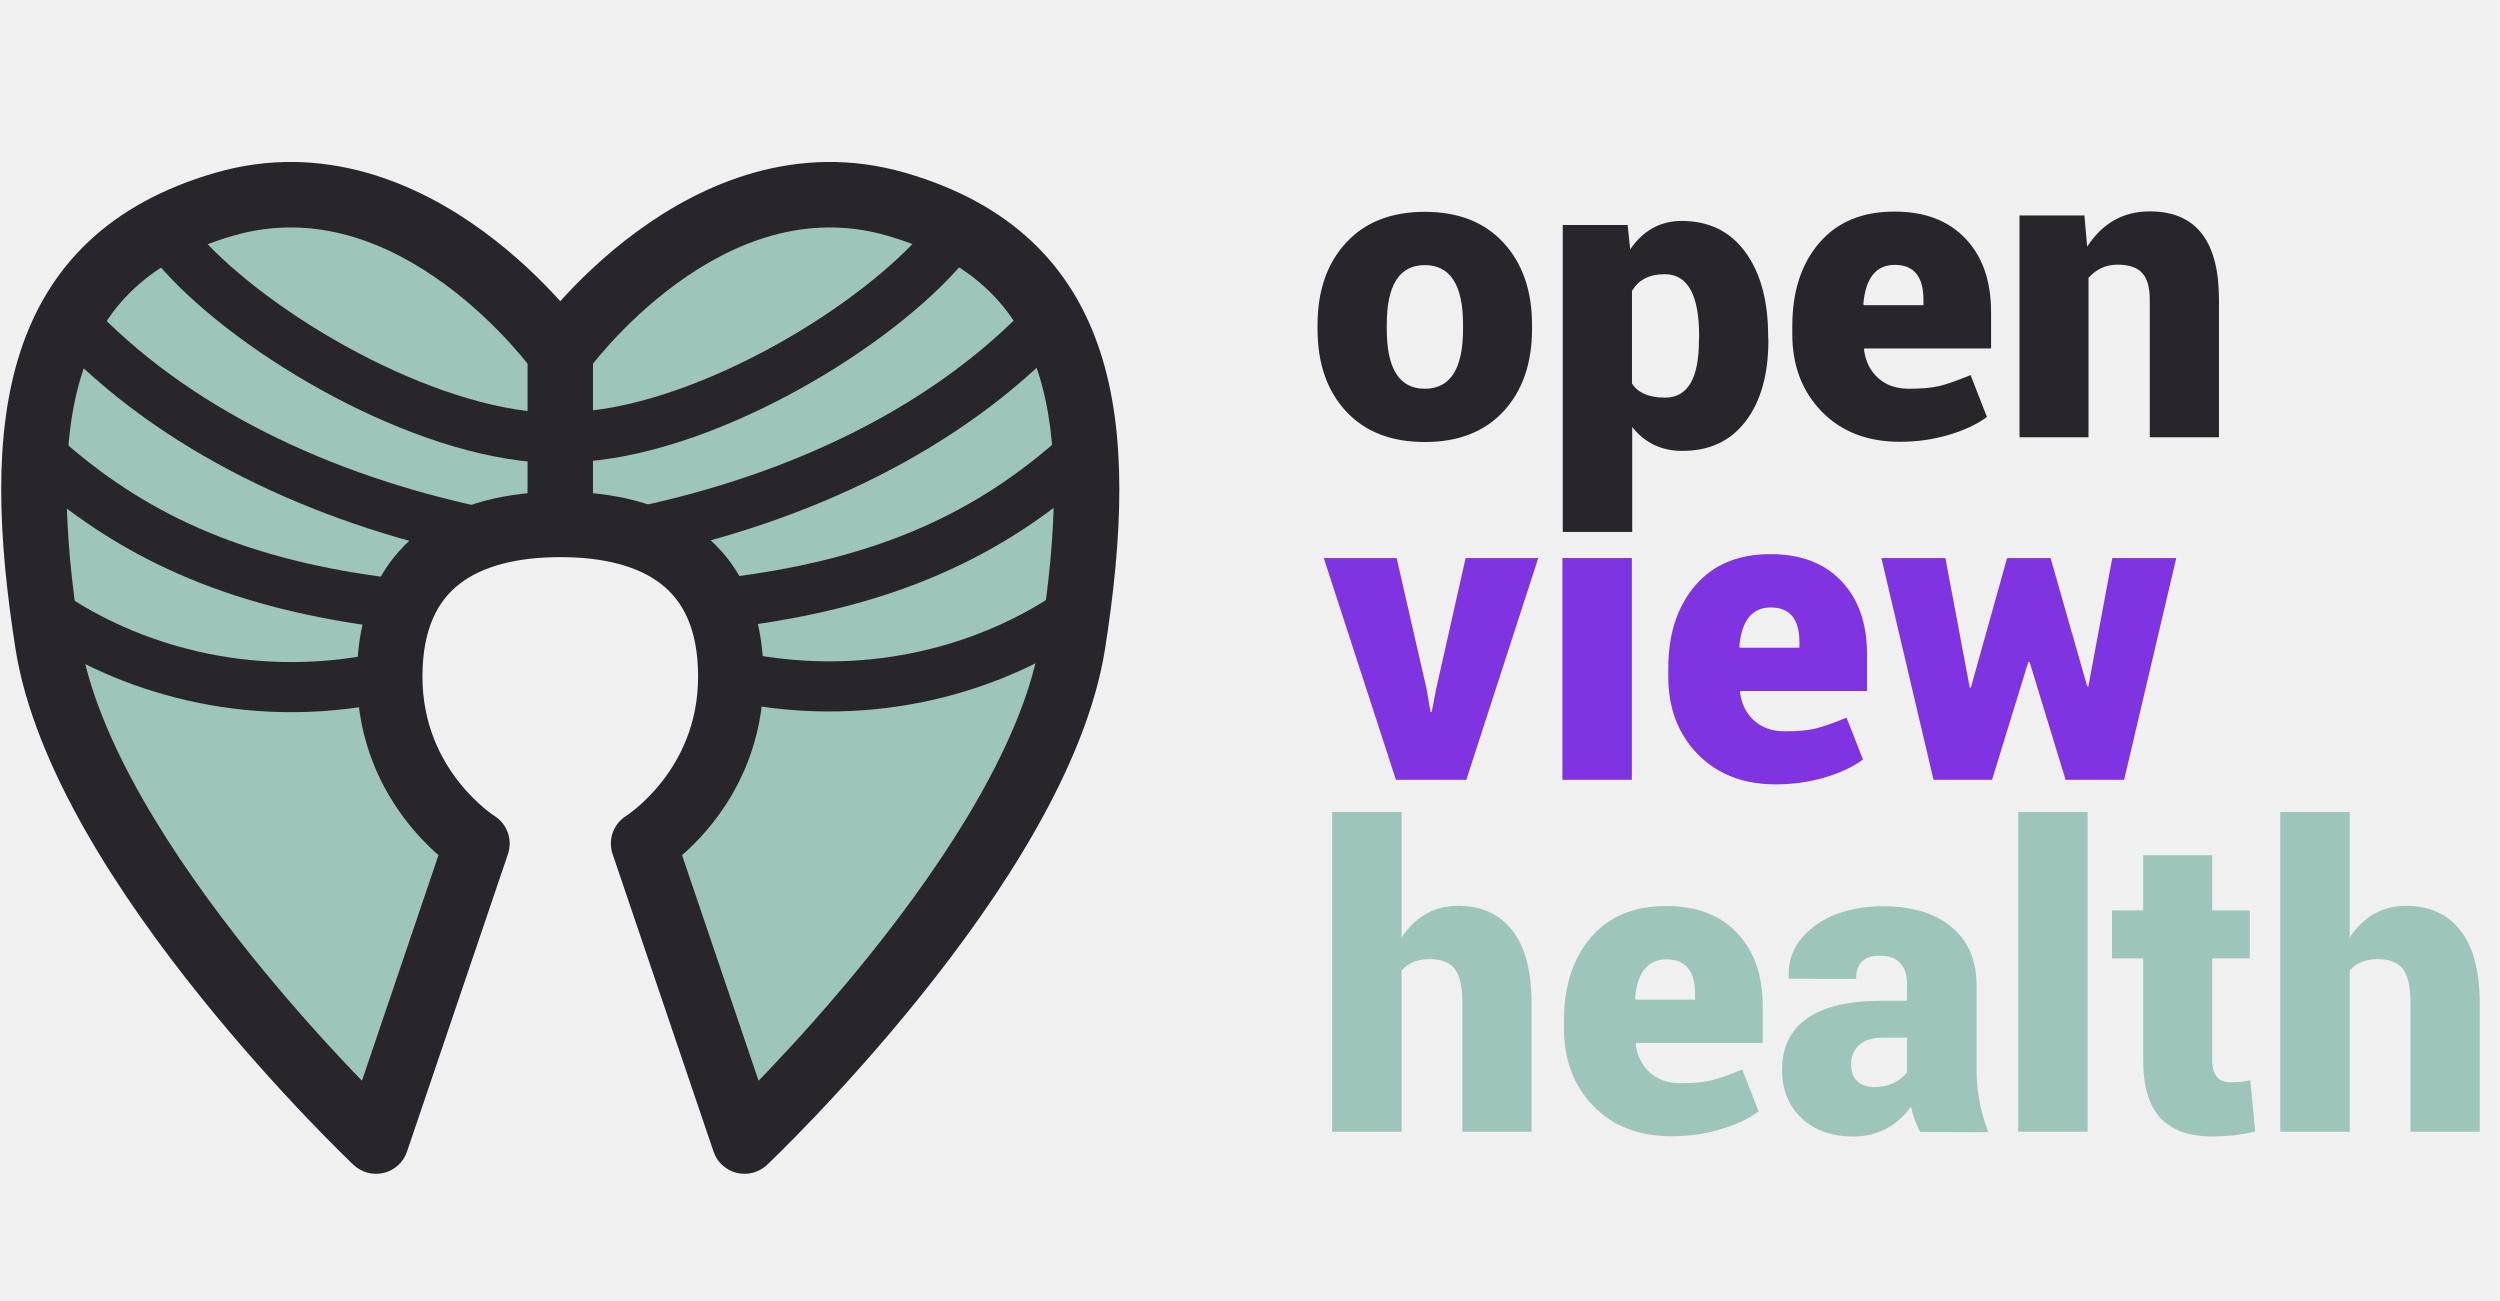
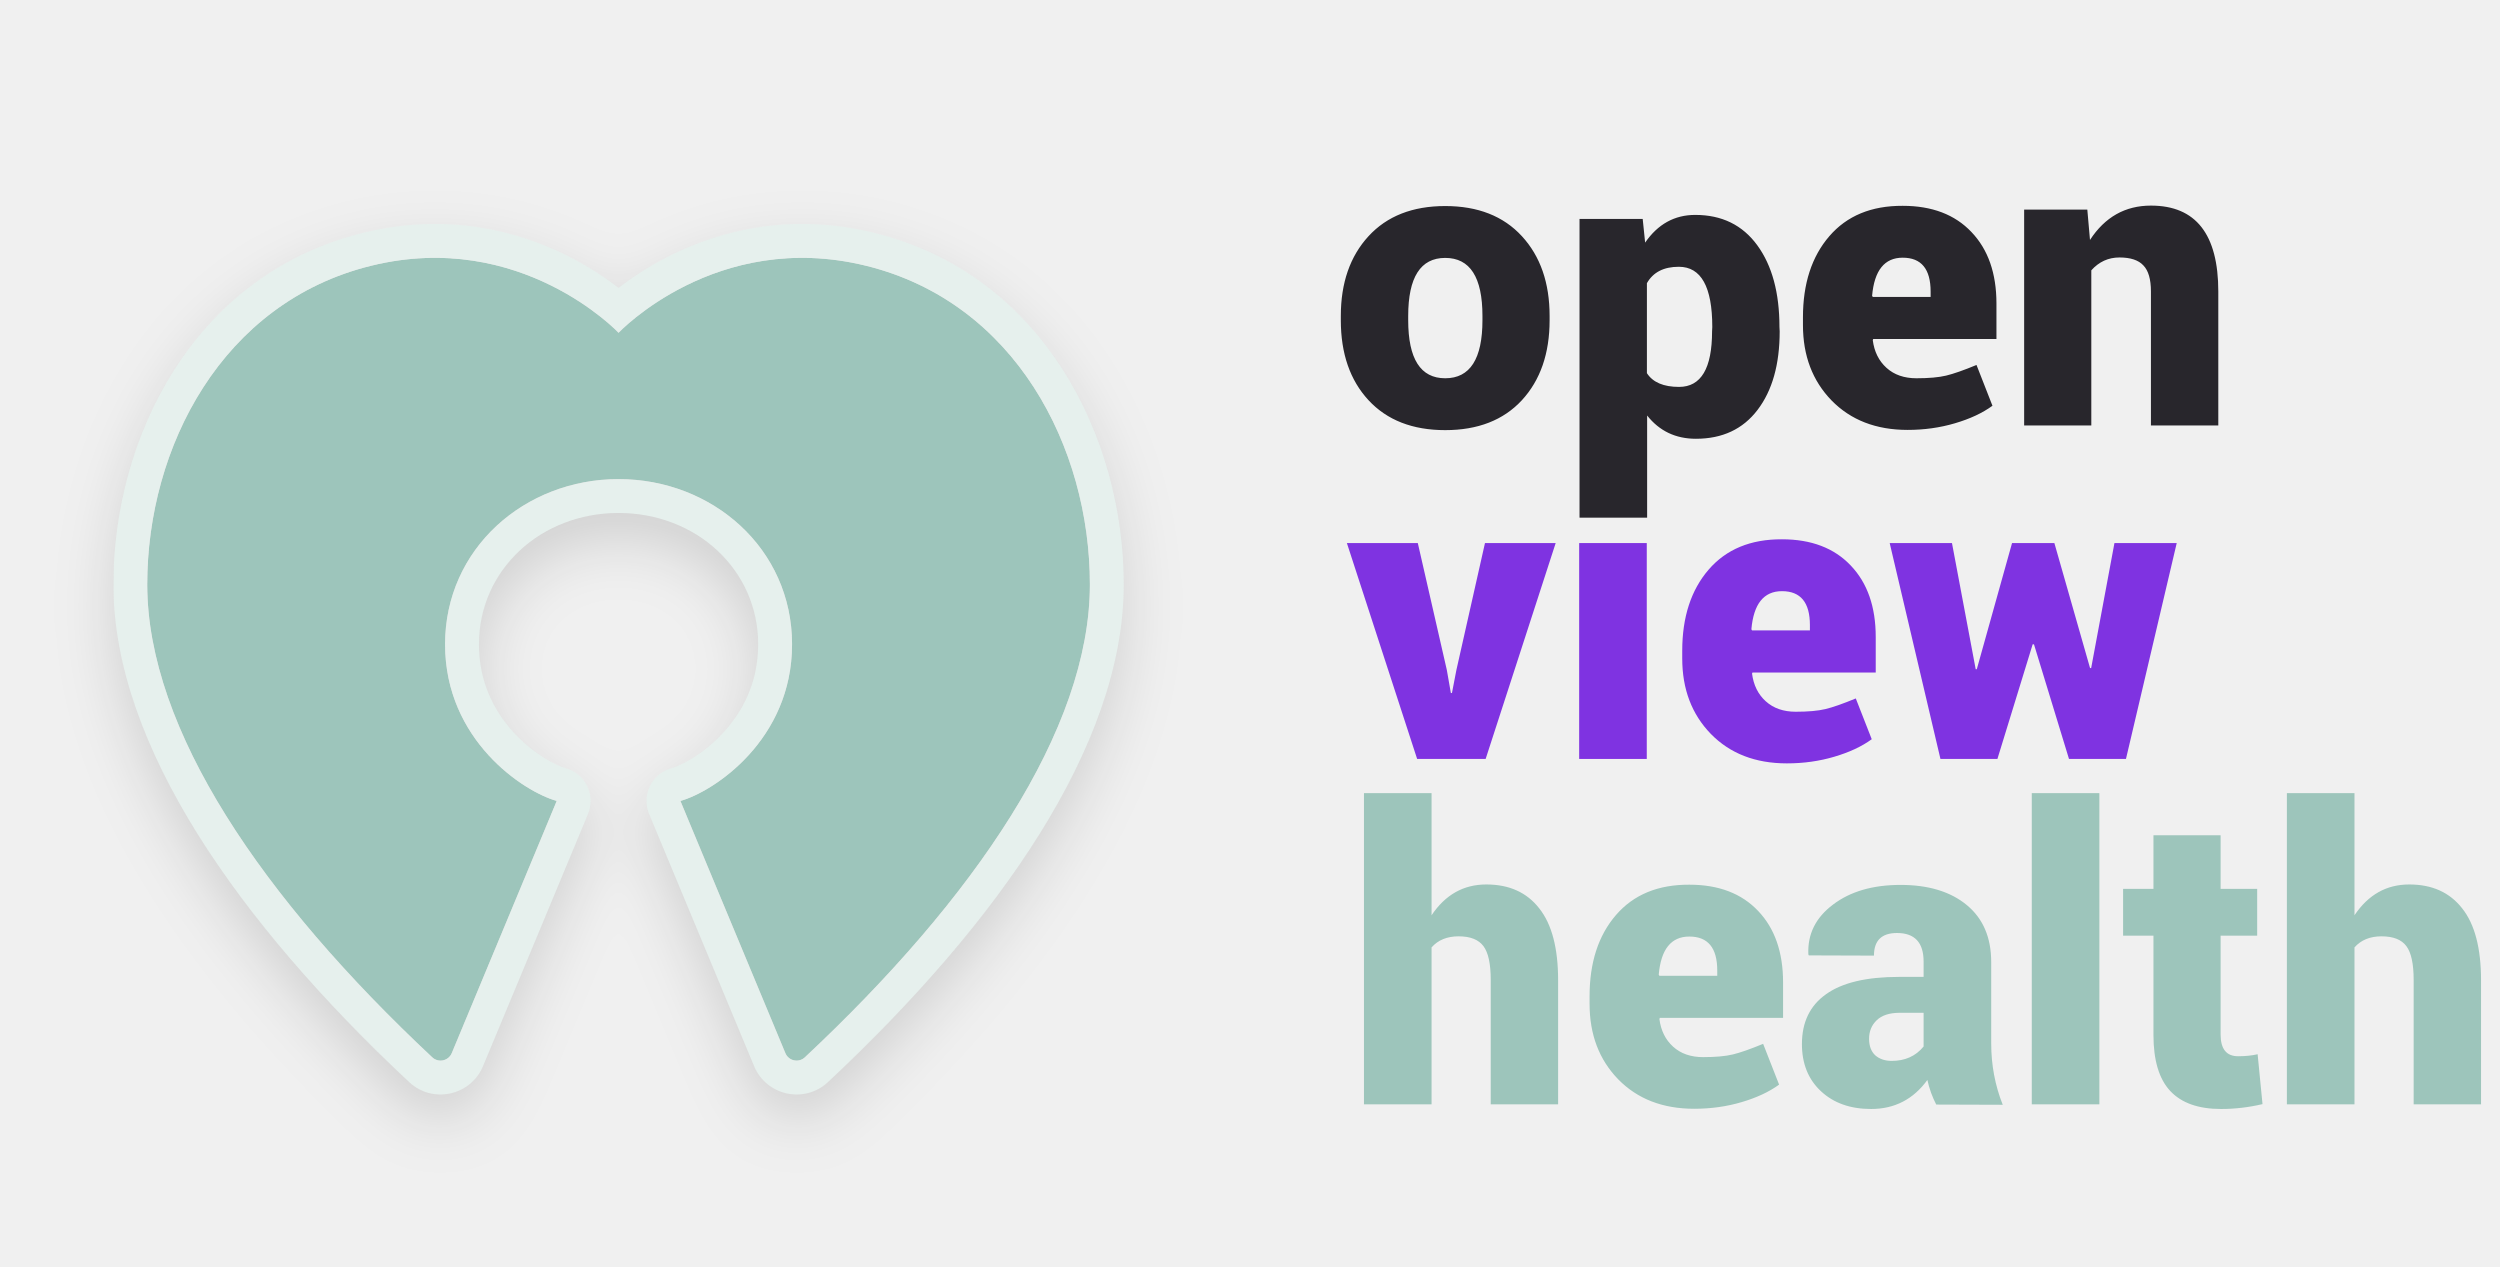
- <svg xmlns="http://www.w3.org/2000/svg" width="1796" height="934" viewBox="0 0 1796 934" fill="none">
-   <path d="M996.251 233.309V236.417C996.251 264.987 1005.36 279.273 1023.57 279.273C1041.89 279.273 1051.05 264.987 1051.05 236.417V233.309C1051.05 204.738 1041.89 190.452 1023.57 190.452C1005.36 190.452 996.251 204.738 996.251 233.309ZM946.524 236.417V233.309C946.524 208.882 953.34 189.253 966.971 174.422C980.602 159.591 999.468 152.176 1023.57 152.176C1047.67 152.176 1066.53 159.591 1080.16 174.422C1093.8 189.253 1100.61 208.882 1100.61 233.309V236.417C1100.61 260.953 1093.8 280.636 1080.16 295.467C1066.53 310.188 1047.67 317.549 1023.57 317.549C999.468 317.549 980.602 310.188 966.971 295.467C953.34 280.745 946.524 261.062 946.524 236.417ZM1208.57 323.929C1193.63 323.929 1181.64 318.204 1172.58 306.753V382.161H1122.69V161.663H1169.31L1171.11 179.166C1180.49 165.534 1192.81 158.719 1208.08 158.719C1227.71 158.719 1242.98 166.189 1253.88 181.128C1264.79 196.068 1270.24 216.188 1270.24 241.487L1270.4 244.595C1270.4 269.022 1264.95 288.379 1254.04 302.664C1243.25 316.84 1228.09 323.929 1208.57 323.929ZM1195.98 196.995C1184.85 196.995 1177 201.03 1172.42 209.1V275.511C1176.78 282.272 1184.69 285.652 1196.14 285.652C1212.39 285.652 1220.51 271.967 1220.51 244.595L1220.67 241.487C1220.67 211.826 1212.44 196.995 1195.98 196.995ZM1381.8 215.315C1381.8 198.631 1374.93 190.289 1361.19 190.289C1347.77 190.289 1340.25 199.667 1338.61 218.423L1339.1 219.241H1381.8V215.315ZM1427.43 299.72V299.556V299.72ZM1287.58 240.015V234.29C1287.58 209.427 1294.07 189.471 1307.04 174.422C1320.02 159.373 1338.07 151.903 1361.19 152.012C1382.78 152.012 1399.68 158.446 1411.89 171.314C1424.22 184.182 1430.38 201.793 1430.38 224.148V250.32H1339.43L1339.1 251.138C1340.19 259.644 1343.57 266.46 1349.24 271.585C1354.91 276.71 1362.28 279.273 1371.33 279.273C1380.49 279.273 1387.79 278.619 1393.25 277.31C1398.7 276.001 1406.17 273.384 1415.66 269.458L1427.43 299.556C1420.13 304.9 1410.91 309.207 1399.79 312.479C1388.77 315.75 1377.11 317.386 1364.78 317.386C1341.56 317.386 1322.85 310.134 1308.68 295.63C1294.61 281.127 1287.58 262.588 1287.58 240.015ZM1450.82 154.793H1497.44L1499.41 177.203C1510.42 160.3 1525.41 151.849 1544.39 151.849C1577.54 151.849 1594.11 173.004 1594.11 215.315V314.114H1544.39V215.152C1544.39 206.21 1542.53 199.83 1538.83 196.014C1535.23 192.088 1529.34 190.125 1521.16 190.125C1512.98 190.125 1506.06 193.287 1500.39 199.612V314.114H1450.82V154.793Z" fill="#28262C" />
-   <path d="M1006.92 583.356V673.486C1017.06 658.328 1030.53 650.749 1047.32 650.749C1064.23 650.749 1077.26 656.638 1086.42 668.415C1095.69 680.083 1100.32 697.749 1100.32 721.413V813.015H1050.59V721.086C1050.59 709.309 1048.79 701.021 1045.2 696.223C1041.6 691.424 1035.49 689.025 1026.88 689.025C1018.37 689.025 1011.72 691.752 1006.92 697.204V813.015H957.03V583.356H1006.92ZM1217.77 714.216C1217.77 697.531 1210.9 689.189 1197.16 689.189C1183.74 689.189 1176.22 698.567 1174.58 717.324L1175.07 718.142H1217.77V714.216ZM1263.4 798.62V798.457V798.62ZM1123.55 738.916V733.19C1123.55 708.327 1130.04 688.371 1143.01 673.322C1155.99 658.273 1174.04 650.804 1197.16 650.913C1218.75 650.913 1235.65 657.347 1247.86 670.214C1260.19 683.082 1266.35 700.694 1266.35 723.049V749.221H1175.4L1175.07 750.039C1176.16 758.544 1179.55 765.36 1185.22 770.485C1190.89 775.611 1198.25 778.173 1207.3 778.173C1216.46 778.173 1223.76 777.519 1229.22 776.21C1234.67 774.902 1242.14 772.285 1251.63 768.359L1263.4 798.457C1256.1 803.8 1246.88 808.107 1235.76 811.379C1224.75 814.65 1213.08 816.286 1200.76 816.286C1177.53 816.286 1158.83 809.034 1144.65 794.531C1130.58 780.027 1123.55 761.489 1123.55 738.916ZM1331.29 816.45C1316.02 816.45 1303.7 812.088 1294.32 803.364C1284.94 794.64 1280.25 783.026 1280.25 768.522C1280.25 752.383 1286.2 740.115 1298.08 731.718C1309.97 723.212 1327.91 718.959 1351.9 718.959H1370.05V707.673C1370.05 693.605 1363.51 686.572 1350.43 686.572C1339.08 686.572 1333.41 692.133 1333.41 703.256L1285.32 703.093L1285 702.275C1284.34 687.444 1290.39 675.231 1303.15 665.634C1315.91 655.929 1332.54 651.076 1353.04 651.076C1373.65 651.076 1389.96 656.038 1401.95 665.961C1413.95 675.885 1419.94 689.898 1419.94 708V768.032C1419.94 783.953 1422.78 799.056 1428.45 813.342L1379.38 813.178C1376.43 807.508 1374.25 801.455 1372.84 795.021C1362.48 809.307 1348.63 816.45 1331.29 816.45ZM1352.39 745.458C1344.86 745.458 1339.19 747.312 1335.38 751.02C1331.67 754.619 1329.82 759.144 1329.82 764.597C1329.82 769.94 1331.34 774.029 1334.4 776.865C1337.56 779.591 1341.59 780.954 1346.5 780.954C1356.42 780.954 1364.28 777.41 1370.05 770.322V745.458H1352.39ZM1499.77 583.356V813.015H1449.88V583.356H1499.77ZM1539.68 614.436H1589.24V654.021H1616.23V688.535H1589.24V761.489C1589.24 772.176 1593.55 777.519 1602.17 777.519C1607.51 777.519 1612.31 777.028 1616.56 776.047L1620.16 812.851C1610.02 815.25 1599.82 816.45 1589.57 816.45C1572.89 816.45 1560.4 812.033 1552.11 803.2C1543.83 794.367 1539.68 780.572 1539.68 761.816V688.535H1517.27V654.021H1539.68V614.436ZM1688.04 583.356V673.486C1698.18 658.328 1711.65 650.749 1728.45 650.749C1745.35 650.749 1758.38 656.638 1767.54 668.415C1776.81 680.083 1781.44 697.749 1781.44 721.413V813.015H1731.72V721.086C1731.72 709.309 1729.92 701.021 1726.32 696.223C1722.72 691.424 1716.61 689.025 1708 689.025C1699.49 689.025 1692.84 691.752 1688.04 697.204V813.015H1638.15V583.356H1688.04Z" fill="#9DC5BB" />
-   <path fill-rule="evenodd" clip-rule="evenodd" d="M342.653 606.017L270.133 819.773C270.133 819.773 58.908 620.126 34.266 462.023C9.624 303.92 23.704 186.645 161 146.758C298.296 106.871 402.498 253.284 402.498 253.284V376.74C334.204 376.74 279.99 404.959 279.99 486.088C279.99 567.216 342.653 606.017 342.653 606.017ZM462.347 606.018L534.867 819.774C534.867 819.774 746.092 620.127 770.734 462.024C795.376 303.922 781.296 186.647 644 146.759C506.704 106.872 402.501 253.285 402.501 253.285V376.741C470.796 376.741 525.01 404.96 525.01 486.089C525.01 567.217 462.347 606.018 462.347 606.018Z" fill="#9DC5BB" />
-   <path d="M270.133 819.773L253.99 836.851C259.808 842.349 268.024 844.509 275.793 842.581C283.562 840.653 289.815 834.903 292.387 827.323L270.133 819.773ZM342.653 606.017L364.907 613.567C368.421 603.208 364.324 591.795 355.024 586.037L342.653 606.017ZM34.266 462.023L57.486 458.404L57.486 458.404L34.266 462.023ZM161 146.758L167.556 169.325L167.556 169.325L161 146.758ZM402.498 253.284H425.998C425.998 248.399 424.477 243.637 421.645 239.657L402.498 253.284ZM402.498 376.74V400.24C415.477 400.24 425.998 389.719 425.998 376.74H402.498ZM534.867 819.774L512.613 827.324C515.185 834.904 521.438 840.654 529.207 842.582C536.976 844.51 545.192 842.351 551.01 836.852L534.867 819.774ZM462.347 606.018L449.976 586.038C440.676 591.796 436.579 603.21 440.093 613.568L462.347 606.018ZM770.734 462.024L747.515 458.405L770.734 462.024ZM644 146.759L650.556 124.192L650.556 124.192L644 146.759ZM402.501 253.285L383.355 239.659C380.523 243.638 379.001 248.401 379.001 253.285H402.501ZM402.501 376.741H379.001C379.001 389.72 389.523 400.241 402.501 400.241V376.741ZM292.387 827.323L364.907 613.567L320.399 598.467L247.879 812.222L292.387 827.323ZM11.046 465.642C24.409 551.378 87.096 645.059 143.108 714.89C171.574 750.379 199.215 780.786 219.73 802.318C229.998 813.094 238.506 821.673 244.472 827.582C247.456 830.537 249.806 832.826 251.424 834.39C252.233 835.173 252.86 835.774 253.292 836.186C253.508 836.392 253.675 836.551 253.792 836.663C253.85 836.718 253.896 836.762 253.929 836.793C253.946 836.809 253.959 836.822 253.969 836.831C253.975 836.836 253.98 836.841 253.982 836.843C253.987 836.848 253.99 836.851 270.133 819.773C286.275 802.694 286.277 802.696 286.278 802.697C286.278 802.696 286.278 802.697 286.277 802.696C286.274 802.693 286.268 802.688 286.259 802.679C286.241 802.662 286.21 802.633 286.167 802.592C286.081 802.51 285.945 802.38 285.76 802.204C285.391 801.851 284.829 801.312 284.085 800.593C282.597 799.156 280.385 797.001 277.545 794.188C271.864 788.561 263.677 780.308 253.757 769.897C233.898 749.054 207.192 719.668 179.772 685.482C124.011 615.965 68.765 530.771 57.486 458.404L11.046 465.642ZM154.444 124.191C78.799 146.168 34.718 190.865 14.56 252.785C-4.849 312.404 -1.38 385.913 11.046 465.642L57.486 458.404C45.27 380.03 43.457 315.85 59.252 267.334C74.297 221.119 105.905 187.236 167.556 169.325L154.444 124.191ZM402.498 253.284C421.645 239.657 421.639 239.65 421.633 239.642C421.631 239.638 421.625 239.629 421.62 239.622C421.61 239.609 421.598 239.592 421.585 239.574C421.559 239.538 421.526 239.492 421.487 239.438C421.409 239.329 421.305 239.186 421.176 239.009C420.917 238.654 420.557 238.165 420.097 237.552C419.177 236.325 417.858 234.599 416.156 232.456C412.755 228.173 407.81 222.205 401.458 215.22C388.801 201.3 370.323 183.081 347.112 166.098C301.04 132.389 233.04 101.357 154.444 124.191L167.556 169.325C226.255 152.272 279.005 174.503 319.359 204.029C339.36 218.663 355.514 234.554 366.685 246.84C372.248 252.958 376.516 258.117 379.35 261.685C380.765 263.467 381.819 264.848 382.493 265.746C382.829 266.196 383.071 266.524 383.215 266.721C383.287 266.82 383.335 266.886 383.358 266.918C383.369 266.934 383.375 266.941 383.374 266.94C383.373 266.939 383.371 266.937 383.368 266.932C383.366 266.929 383.362 266.924 383.361 266.922C383.357 266.917 383.352 266.91 402.498 253.284ZM425.998 376.74V253.284H378.998V376.74H425.998ZM303.49 486.088C303.49 451.237 314.809 431.413 330.069 419.535C346.384 406.834 371.014 400.24 402.498 400.24V353.24C365.689 353.24 329.064 360.755 301.198 382.447C272.277 404.96 256.49 439.81 256.49 486.088H303.49ZM342.653 606.017C355.024 586.037 355.033 586.042 355.042 586.048C355.044 586.049 355.053 586.055 355.058 586.058C355.068 586.064 355.078 586.07 355.086 586.075C355.103 586.086 355.117 586.094 355.126 586.1C355.146 586.113 355.151 586.116 355.142 586.11C355.124 586.099 355.051 586.052 354.926 585.969C354.676 585.803 354.219 585.495 353.586 585.045C352.318 584.142 350.354 582.677 347.923 580.648C343.042 576.572 336.41 570.328 329.765 561.913C316.549 545.174 303.49 520.174 303.49 486.088H256.49C256.49 533.13 274.762 568.094 292.877 591.038C301.899 602.464 310.932 610.99 317.8 616.725C321.244 619.601 324.176 621.801 326.334 623.337C327.415 624.106 328.305 624.711 328.972 625.153C329.306 625.374 329.585 625.555 329.804 625.696C329.914 625.766 330.009 625.826 330.089 625.876C330.128 625.901 330.164 625.924 330.197 625.944C330.213 625.954 330.228 625.963 330.242 625.972C330.249 625.977 330.259 625.983 330.262 625.985C330.272 625.991 330.281 625.997 342.653 606.017ZM557.121 812.224L484.601 598.468L440.093 613.568L512.613 827.324L557.121 812.224ZM747.515 458.405C736.235 530.772 680.989 615.966 625.228 685.484C597.808 719.669 571.102 749.055 551.243 769.898C541.323 780.309 533.136 788.563 527.455 794.189C524.615 797.002 522.403 799.157 520.915 800.594C520.171 801.313 519.609 801.852 519.24 802.205C519.055 802.381 518.919 802.511 518.833 802.593C518.79 802.634 518.759 802.663 518.741 802.68C518.732 802.689 518.726 802.694 518.723 802.697C518.722 802.698 518.722 802.698 518.722 802.698C518.723 802.697 518.725 802.695 534.867 819.774C551.01 836.852 551.013 836.849 551.018 836.845C551.02 836.842 551.025 836.837 551.031 836.832C551.041 836.823 551.054 836.81 551.071 836.794C551.104 836.763 551.15 836.719 551.208 836.664C551.325 836.553 551.492 836.394 551.708 836.187C552.14 835.775 552.767 835.174 553.576 834.392C555.194 832.828 557.544 830.538 560.528 827.583C566.494 821.674 575.002 813.095 585.27 802.319C605.785 780.788 633.426 750.38 661.892 714.891C717.904 645.06 780.591 551.38 793.954 465.643L747.515 458.405ZM637.444 169.326C699.095 187.237 730.703 221.121 745.748 267.336C761.543 315.852 759.73 380.031 747.515 458.405L793.954 465.643C806.38 385.915 809.849 312.405 790.44 252.786C770.282 190.866 726.201 146.169 650.556 124.192L637.444 169.326ZM402.501 253.285C421.648 266.911 421.643 266.918 421.639 266.924C421.638 266.925 421.634 266.93 421.632 266.933C421.629 266.938 421.627 266.941 421.626 266.941C421.625 266.942 421.631 266.935 421.642 266.919C421.665 266.887 421.713 266.821 421.785 266.722C421.929 266.525 422.171 266.197 422.507 265.748C423.181 264.849 424.234 263.469 425.65 261.686C428.484 258.118 432.752 252.959 438.315 246.841C449.486 234.555 465.64 218.664 485.641 204.03C525.995 174.505 578.745 152.273 637.444 169.326L650.556 124.192C571.96 101.359 503.96 132.39 457.888 166.099C434.677 183.082 416.199 201.301 403.541 215.222C397.19 222.207 392.245 228.174 388.844 232.457C387.142 234.6 385.823 236.326 384.903 237.553C384.443 238.167 384.083 238.656 383.824 239.01C383.695 239.187 383.591 239.33 383.513 239.439C383.474 239.493 383.441 239.539 383.415 239.575C383.402 239.594 383.39 239.61 383.38 239.624C383.375 239.631 383.369 239.639 383.367 239.643C383.361 239.651 383.355 239.659 402.501 253.285ZM426.001 376.741V253.285H379.001V376.741H426.001ZM548.51 486.089C548.51 439.811 532.723 404.961 503.801 382.448C475.936 360.757 439.311 353.241 402.501 353.241V400.241C433.986 400.241 458.616 406.835 474.931 419.536C490.191 431.414 501.51 451.238 501.51 486.089H548.51ZM462.347 606.018C474.719 625.998 474.728 625.992 474.738 625.986C474.741 625.984 474.751 625.978 474.758 625.973C474.772 625.965 474.787 625.955 474.803 625.945C474.836 625.925 474.872 625.902 474.911 625.877C474.991 625.827 475.086 625.767 475.196 625.697C475.415 625.556 475.694 625.376 476.028 625.155C476.695 624.712 477.585 624.107 478.666 623.339C480.824 621.803 483.756 619.602 487.2 616.726C494.068 610.992 503.101 602.465 512.123 591.039C530.238 568.095 548.51 533.131 548.51 486.089H501.51C501.51 520.175 488.451 545.175 475.235 561.914C468.59 570.329 461.958 576.573 457.076 580.649C454.646 582.678 452.682 584.143 451.414 585.046C450.781 585.496 450.324 585.804 450.074 585.97C449.949 586.053 449.876 586.1 449.858 586.111C449.849 586.117 449.854 586.114 449.874 586.102C449.883 586.095 449.897 586.087 449.914 586.077C449.922 586.071 449.932 586.065 449.942 586.059C449.947 586.056 449.956 586.051 449.958 586.049C449.967 586.044 449.976 586.038 462.347 606.018Z" fill="#28262C" />
-   <path d="M772 439C723 473.5 639 506 538.5 488" stroke="#28262C" stroke-width="36" />
-   <path d="M769 332C705 387.5 630.5 420 523 433" stroke="#28262C" stroke-width="36" />
-   <path d="M747.5 236.5C671.5 314 563 361.5 452.5 383.5" stroke="#28262C" stroke-width="36" />
-   <path d="M680 175C630.5 234.5 511.5 306 420 313.5" stroke="#28262C" stroke-width="36" />
-   <path d="M33 439.5C82 474 166 506.5 266.5 488.5" stroke="#28262C" stroke-width="36" />
-   <path d="M36 332.5C100 388 174.5 420.5 282 433.5" stroke="#28262C" stroke-width="36" />
-   <path d="M57.5 237C133.5 314.5 242 362 352.5 384" stroke="#28262C" stroke-width="36" />
-   <path d="M125 175.5C174.5 235 293.5 306.5 385 314" stroke="#28262C" stroke-width="36" />
-   <path d="M1003.34 400.896L1024.77 494.624L1027.72 511.472L1028.53 511.636L1031.81 494.624L1052.91 400.896H1105.09L1053.4 560.217H1002.85L951 400.896H1003.34Z" fill="#7F33E1" />
-   <path d="M1172.32 400.896V560.217H1122.43V400.896H1172.32Z" fill="#7F33E1" />
-   <path d="M1292.71 461.419C1292.71 444.734 1285.84 436.392 1272.1 436.392C1258.68 436.392 1251.16 445.77 1249.52 464.527L1250.01 465.344H1292.71V461.419ZM1198.49 486.118V480.393C1198.49 455.53 1204.98 435.574 1217.95 420.525C1230.93 405.476 1248.98 398.006 1272.1 398.115C1293.69 398.115 1310.59 404.549 1322.8 417.417C1335.13 430.285 1341.29 447.897 1341.29 470.252V496.424H1250.34L1250.01 497.241C1251.1 505.747 1254.48 512.563 1260.16 517.688C1265.83 522.814 1273.19 525.376 1282.24 525.376C1291.4 525.376 1298.7 524.722 1304.16 523.413C1309.61 522.105 1317.08 519.488 1326.57 515.562L1338.34 545.659C1331.04 551.003 1321.82 555.31 1310.7 558.582C1299.69 561.853 1288.02 563.489 1275.69 563.489C1252.47 563.489 1233.77 556.237 1219.59 541.734C1205.52 527.23 1198.49 508.692 1198.49 486.118Z" fill="#7F33E1" />
-   <path d="M1473.13 400.896L1499.46 493.152H1500.28L1517.46 400.896H1563.42L1525.96 560.217H1483.92L1458.08 475.65H1457.1L1431.09 560.217H1389.05L1351.59 400.896H1397.56L1415.06 493.97H1415.88L1441.89 400.896H1473.13Z" fill="#7F33E1" />
+ <svg xmlns="http://www.w3.org/2000/svg" width="1845" height="935" viewBox="0 0 1845 935" fill="none">
+   <path d="M1039.25 233.194V236.302C1039.25 264.873 1048.36 279.159 1066.57 279.159C1084.89 279.159 1094.05 264.873 1094.05 236.302V233.194C1094.05 204.623 1084.89 190.338 1066.57 190.338C1048.36 190.338 1039.25 204.623 1039.25 233.194ZM989.524 236.302V233.194C989.524 208.767 996.34 189.138 1009.97 174.308C1023.6 159.477 1042.47 152.062 1066.57 152.062C1090.67 152.062 1109.53 159.477 1123.16 174.308C1136.8 189.138 1143.61 208.767 1143.61 233.194V236.302C1143.61 260.838 1136.8 280.522 1123.16 295.353C1109.53 310.074 1090.67 317.435 1066.57 317.435C1042.47 317.435 1023.6 310.074 1009.97 295.353C996.34 280.631 989.524 260.947 989.524 236.302ZM1251.57 323.814C1236.63 323.814 1224.64 318.089 1215.58 306.639V382.047H1165.69V161.549H1212.31L1214.11 179.051C1223.49 165.42 1235.81 158.604 1251.08 158.604C1270.71 158.604 1285.98 166.074 1296.88 181.014C1307.79 195.954 1313.24 216.074 1313.24 241.373L1313.4 244.481C1313.4 268.908 1307.95 288.264 1297.04 302.55C1286.25 316.726 1271.09 323.814 1251.57 323.814ZM1238.98 196.881C1227.85 196.881 1220 200.916 1215.42 208.985V275.396C1219.78 282.158 1227.69 285.538 1239.14 285.538C1255.39 285.538 1263.51 271.852 1263.51 244.481L1263.67 241.373C1263.67 211.712 1255.44 196.881 1238.98 196.881ZM1424.8 215.201C1424.8 198.517 1417.93 190.174 1404.19 190.174C1390.77 190.174 1383.25 199.553 1381.61 218.309L1382.1 219.127H1424.8V215.201ZM1470.43 299.605V299.442V299.605ZM1330.58 239.901V234.176C1330.58 209.312 1337.07 189.356 1350.04 174.308C1363.02 159.259 1381.07 151.789 1404.19 151.898C1425.78 151.898 1442.68 158.332 1454.89 171.2C1467.22 184.068 1473.38 201.679 1473.38 224.034V250.206H1382.43L1382.1 251.024C1383.19 259.53 1386.57 266.345 1392.24 271.471C1397.91 276.596 1405.28 279.159 1414.33 279.159C1423.49 279.159 1430.79 278.504 1436.25 277.196C1441.7 275.887 1449.17 273.27 1458.66 269.344L1470.43 299.442C1463.13 304.785 1453.91 309.093 1442.79 312.364C1431.77 315.636 1420.11 317.271 1407.78 317.271C1384.56 317.271 1365.85 310.02 1351.68 295.516C1337.61 281.013 1330.58 262.474 1330.58 239.901ZM1493.82 154.679H1540.44L1542.41 177.088C1553.42 160.186 1568.41 151.734 1587.39 151.734C1620.54 151.734 1637.11 172.89 1637.11 215.201V314H1587.39V215.038C1587.39 206.096 1585.53 199.716 1581.83 195.899C1578.23 191.974 1572.34 190.011 1564.16 190.011C1555.98 190.011 1549.06 193.173 1543.39 199.498V314H1493.82V154.679Z" fill="#28262C" />
+   <path d="M1056.49 585.342V675.471C1066.63 660.313 1080.09 652.734 1096.89 652.734C1113.79 652.734 1126.82 658.623 1135.98 670.4C1145.25 682.069 1149.89 699.735 1149.89 723.398V815H1100.16V723.071C1100.16 711.294 1098.36 703.006 1094.76 698.208C1091.16 693.41 1085.06 691.011 1076.44 691.011C1067.94 691.011 1061.28 693.737 1056.49 699.189V815H1006.6V585.342H1056.49ZM1267.33 716.201C1267.33 699.517 1260.46 691.174 1246.72 691.174C1233.31 691.174 1225.78 700.553 1224.15 719.309L1224.64 720.127H1267.33V716.201ZM1312.97 800.605V800.442V800.605ZM1173.11 740.901V735.176C1173.11 710.312 1179.6 690.356 1192.58 675.308C1205.56 660.259 1223.6 652.789 1246.72 652.898C1268.31 652.898 1285.22 659.332 1297.43 672.2C1309.75 685.068 1315.91 702.679 1315.91 725.034V751.206H1224.97L1224.64 752.024C1225.73 760.53 1229.11 767.345 1234.78 772.471C1240.45 777.596 1247.81 780.159 1256.86 780.159C1266.02 780.159 1273.33 779.504 1278.78 778.196C1284.24 776.887 1291.71 774.27 1301.19 770.344L1312.97 800.442C1305.66 805.785 1296.45 810.093 1285.33 813.364C1274.31 816.636 1262.64 818.271 1250.32 818.271C1227.09 818.271 1208.39 811.02 1194.21 796.516C1180.15 782.013 1173.11 763.474 1173.11 740.901ZM1380.85 818.435C1365.59 818.435 1353.26 814.073 1343.89 805.349C1334.51 796.625 1329.82 785.011 1329.82 770.508C1329.82 754.368 1335.76 742.1 1347.65 733.704C1359.53 725.198 1377.47 720.945 1401.46 720.945H1419.62V709.658C1419.62 695.591 1413.08 688.557 1399.99 688.557C1388.65 688.557 1382.98 694.119 1382.98 705.242L1334.89 705.078L1334.56 704.26C1333.91 689.43 1339.96 677.216 1352.72 667.62C1365.48 657.914 1382.11 653.062 1402.61 653.062C1423.22 653.062 1439.52 658.023 1451.52 667.947C1463.51 677.87 1469.51 691.883 1469.51 709.985V770.017C1469.51 785.938 1472.35 801.042 1478.02 815.327L1428.94 815.164C1426 809.493 1423.82 803.441 1422.4 797.007C1412.04 811.292 1398.19 818.435 1380.85 818.435ZM1401.95 747.444C1394.43 747.444 1388.76 749.298 1384.94 753.005C1381.23 756.604 1379.38 761.13 1379.38 766.582C1379.38 771.925 1380.91 776.015 1383.96 778.85C1387.12 781.576 1391.16 782.939 1396.07 782.939C1405.99 782.939 1413.84 779.395 1419.62 772.307V747.444H1401.95ZM1549.33 585.342V815H1499.44V585.342H1549.33ZM1589.25 616.421H1638.81V656.006H1665.8V690.52H1638.81V763.474C1638.81 774.161 1643.12 779.504 1651.73 779.504C1657.08 779.504 1661.87 779.014 1666.13 778.032L1669.73 814.836C1659.58 817.236 1649.39 818.435 1639.14 818.435C1622.45 818.435 1609.97 814.019 1601.68 805.186C1593.39 796.353 1589.25 782.558 1589.25 763.801V690.52H1566.84V656.006H1589.25V616.421ZM1737.61 585.342V675.471C1747.75 660.313 1761.22 652.734 1778.01 652.734C1794.91 652.734 1807.95 658.623 1817.11 670.4C1826.37 682.069 1831.01 699.735 1831.01 723.398V815H1781.28V723.071C1781.28 711.294 1779.48 703.006 1775.88 698.208C1772.29 693.41 1766.18 691.011 1757.56 691.011C1749.06 691.011 1742.41 693.737 1737.61 699.189V815H1687.72V585.342H1737.61Z" fill="#9DC5BB" />
+   <path d="M1046.34 400.782L1067.77 494.51L1070.72 511.358L1071.53 511.522L1074.81 494.51L1095.91 400.782H1148.09L1096.4 560.103H1045.85L994 400.782H1046.34Z" fill="#7F33E1" />
+   <path d="M1215.32 400.782V560.103H1165.43V400.782H1215.32Z" fill="#7F33E1" />
+   <path d="M1335.71 461.304C1335.71 444.62 1328.84 436.278 1315.1 436.278C1301.68 436.278 1294.16 445.656 1292.52 464.412L1293.01 465.23H1335.71V461.304ZM1241.49 486.004V480.279C1241.49 455.416 1247.98 435.46 1260.95 420.411C1273.93 405.362 1291.98 397.892 1315.1 398.001C1336.69 398.001 1353.59 404.435 1365.8 417.303C1378.13 430.171 1384.29 447.782 1384.29 470.137V496.309H1293.34L1293.01 497.127C1294.1 505.633 1297.48 512.449 1303.16 517.574C1308.83 522.699 1316.19 525.262 1325.24 525.262C1334.4 525.262 1341.7 524.608 1347.16 523.299C1352.61 521.99 1360.08 519.373 1369.57 515.447L1381.34 545.545C1374.04 550.889 1364.82 555.196 1353.7 558.467C1342.69 561.739 1331.02 563.375 1318.69 563.375C1295.47 563.375 1276.77 556.123 1262.59 541.619C1248.52 527.116 1241.49 508.577 1241.49 486.004Z" fill="#7F33E1" />
+   <path d="M1516.13 400.782L1542.46 493.038H1543.28L1560.46 400.782H1606.42L1568.96 560.103H1526.92L1501.08 475.535H1500.1L1474.09 560.103H1432.05L1394.59 400.782H1440.56L1458.06 493.856H1458.88L1484.89 400.782H1516.13Z" fill="#7F33E1" />
+   <g filter="url(#filter0_d)">
+     <mask id="path-4-outside-1" maskUnits="userSpaceOnUse" x="83.671" y="164.288" width="746" height="644" fill="black">
+       <rect fill="white" x="83.671" y="164.288" width="746" height="644" />
+       <path fill-rule="evenodd" clip-rule="evenodd" d="M410.877 591.085L333.4 777.195C331 782.96 323.594 784.579 319.035 780.311C193.993 663.26 108.671 538.574 108.671 431.327C108.671 330.083 163.84 223.05 274.144 196.055C384.448 169.061 456.499 245.594 456.499 245.594V353.581C387.264 353.581 328.463 404.799 328.463 475.506C328.463 546.213 386.338 584.286 410.877 591.085ZM502.124 591.085L579.601 777.196C582.001 782.961 589.407 784.58 593.966 780.312C719.008 663.261 804.33 538.575 804.33 431.328C804.33 330.084 749.161 223.051 638.857 196.056C528.553 169.062 456.502 245.595 456.502 245.595V353.582C525.737 353.582 584.538 404.8 584.538 475.507C584.538 546.214 526.663 584.287 502.124 591.085Z" />
+     </mask>
+     <path fill-rule="evenodd" clip-rule="evenodd" d="M410.877 591.085L333.4 777.195C331 782.96 323.594 784.579 319.035 780.311C193.993 663.26 108.671 538.574 108.671 431.327C108.671 330.083 163.84 223.05 274.144 196.055C384.448 169.061 456.499 245.594 456.499 245.594V353.581C387.264 353.581 328.463 404.799 328.463 475.506C328.463 546.213 386.338 584.286 410.877 591.085ZM502.124 591.085L579.601 777.196C582.001 782.961 589.407 784.58 593.966 780.312C719.008 663.261 804.33 538.575 804.33 431.328C804.33 330.084 749.161 223.051 638.857 196.056C528.553 169.062 456.502 245.595 456.502 245.595V353.582C525.737 353.582 584.538 404.8 584.538 475.507C584.538 546.214 526.663 584.287 502.124 591.085Z" fill="#9DC5BB" />
+     <path d="M333.4 777.195L356.48 786.803L356.48 786.803L333.4 777.195ZM410.877 591.085L433.957 600.693C436.712 594.073 436.493 586.589 433.355 580.142C430.217 573.696 424.462 568.907 417.552 566.992L410.877 591.085ZM319.035 780.311L301.95 798.562L301.95 798.562L319.035 780.311ZM274.144 196.055L268.201 171.772L268.201 171.772L274.144 196.055ZM456.499 245.594H481.499C481.499 239.224 479.067 233.095 474.701 228.457L456.499 245.594ZM456.499 353.581V378.581C470.306 378.581 481.499 367.389 481.499 353.581H456.499ZM579.601 777.196L602.681 767.588L602.681 767.587L579.601 777.196ZM502.124 591.085L495.449 566.993C488.539 568.907 482.784 573.696 479.646 580.143C476.508 586.59 476.288 594.074 479.044 600.693L502.124 591.085ZM593.966 780.312L611.051 798.563L611.051 798.563L593.966 780.312ZM638.857 196.056L644.8 171.773L644.8 171.773L638.857 196.056ZM456.502 245.595L438.3 228.458C433.933 233.096 431.502 239.225 431.502 245.595H456.502ZM456.502 353.582H431.502C431.502 367.389 442.695 378.582 456.502 378.582V353.582ZM356.48 786.803L433.957 600.693L387.797 581.476L310.32 767.587L356.48 786.803ZM301.95 798.562C319.339 814.84 347.425 808.555 356.48 786.803L310.32 767.587C314.576 757.364 327.848 754.317 336.12 762.06L301.95 798.562ZM83.671 431.327C83.671 491.379 107.441 554.004 145.755 615.381C184.207 676.978 238.393 739.067 301.95 798.562L336.12 762.06C274.635 704.504 223.64 645.725 188.169 588.904C152.562 531.864 133.671 478.522 133.671 431.327H83.671ZM268.201 171.772C143.12 202.383 83.671 322.726 83.671 431.327H133.671C133.671 337.441 184.561 243.717 280.087 220.339L268.201 171.772ZM456.499 245.594C474.701 228.457 474.693 228.449 474.685 228.44C474.682 228.436 474.673 228.427 474.666 228.42C474.654 228.407 474.64 228.392 474.625 228.376C474.595 228.345 474.56 228.308 474.521 228.267C474.443 228.185 474.346 228.085 474.232 227.967C474.003 227.731 473.702 227.424 473.329 227.052C472.585 226.309 471.554 225.304 470.246 224.082C467.631 221.642 463.892 218.325 459.093 214.503C449.521 206.878 435.578 197.118 417.786 188.301C382.065 170.599 330.399 156.55 268.201 171.772L280.087 220.339C328.193 208.566 367.705 219.286 395.585 233.102C409.593 240.044 420.557 247.73 427.941 253.612C431.621 256.543 434.372 258.995 436.129 260.634C437.006 261.453 437.631 262.065 437.996 262.43C438.178 262.612 438.295 262.731 438.346 262.783C438.371 262.809 438.379 262.819 438.371 262.81C438.367 262.806 438.359 262.797 438.346 262.784C438.34 262.777 438.333 262.769 438.324 262.761C438.32 262.756 438.313 262.749 438.311 262.746C438.304 262.739 438.296 262.731 456.499 245.594ZM481.499 353.581V245.594H431.499V353.581H481.499ZM353.463 475.506C353.463 420.364 399.245 378.581 456.499 378.581V328.581C375.283 328.581 303.463 389.234 303.463 475.506H353.463ZM417.552 566.992C410.292 564.981 393.648 556.524 378.93 540.404C364.766 524.89 353.463 503.486 353.463 475.506H303.463C303.463 518.233 321.099 551.219 342.006 574.118C362.36 596.41 386.923 610.39 404.202 615.177L417.552 566.992ZM602.681 767.587L525.204 581.477L479.044 600.693L556.521 786.804L602.681 767.587ZM576.881 762.061C585.153 754.318 598.425 757.365 602.681 767.588L556.521 786.803C565.576 808.556 593.662 814.841 611.051 798.563L576.881 762.061ZM779.33 431.328C779.33 478.523 760.439 531.864 724.831 588.905C689.361 645.726 638.366 704.505 576.881 762.061L611.051 798.563C674.608 739.068 728.794 676.979 767.246 615.382C805.56 554.005 829.33 491.38 829.33 431.328H779.33ZM632.914 220.339C728.44 243.717 779.33 337.442 779.33 431.328H829.33C829.33 322.727 769.881 202.384 644.8 171.773L632.914 220.339ZM456.502 245.595C474.705 262.731 474.697 262.74 474.69 262.747C474.688 262.75 474.681 262.757 474.677 262.761C474.668 262.77 474.661 262.778 474.655 262.785C474.642 262.798 474.634 262.807 474.63 262.811C474.622 262.819 474.63 262.81 474.655 262.784C474.706 262.732 474.823 262.613 475.005 262.431C475.37 262.066 475.995 261.454 476.872 260.635C478.628 258.996 481.38 256.544 485.06 253.613C492.444 247.731 503.408 240.045 517.416 233.103C545.296 219.287 584.808 208.567 632.914 220.339L644.8 171.773C582.602 156.551 530.936 170.6 495.215 188.302C477.422 197.119 463.48 206.879 453.908 214.504C449.109 218.326 445.37 221.643 442.755 224.083C441.447 225.305 440.416 226.31 439.672 227.053C439.299 227.425 438.998 227.732 438.769 227.968C438.655 228.086 438.558 228.186 438.48 228.268C438.441 228.309 438.406 228.346 438.376 228.377C438.361 228.393 438.347 228.408 438.334 228.421C438.328 228.428 438.319 228.437 438.316 228.441C438.308 228.45 438.3 228.458 456.502 245.595ZM481.502 353.582V245.595H431.502V353.582H481.502ZM609.538 475.507C609.538 389.235 537.718 328.582 456.502 328.582V378.582C513.756 378.582 559.538 420.365 559.538 475.507H609.538ZM508.799 615.178C526.078 610.39 550.641 596.411 570.995 574.118C591.902 551.22 609.538 518.234 609.538 475.507H559.538C559.538 503.487 548.235 524.891 534.071 540.405C519.353 556.525 502.709 564.982 495.449 566.993L508.799 615.178Z" fill="#E6F0ED" mask="url(#path-4-outside-1)" />
+   </g>
+   <defs>
+     <filter id="filter0_d" x="0" y="84.688" width="913" height="828" filterUnits="userSpaceOnUse" color-interpolation-filters="sRGB">
+       <feFlood flood-opacity="0" result="BackgroundImageFix" />
+       <feColorMatrix in="SourceAlpha" type="matrix" values="0 0 0 0 0 0 0 0 0 0 0 0 0 0 0 0 0 0 127 0" />
+       <feOffset dy="18" />
+       <feGaussianBlur stdDeviation="21.5" />
+       <feColorMatrix type="matrix" values="0 0 0 0 0 0 0 0 0 0 0 0 0 0 0 0 0 0 0.13 0" />
+       <feBlend mode="normal" in2="BackgroundImageFix" result="effect1_dropShadow" />
+       <feBlend mode="normal" in="SourceGraphic" in2="effect1_dropShadow" result="shape" />
+     </filter>
+   </defs>
</svg>
